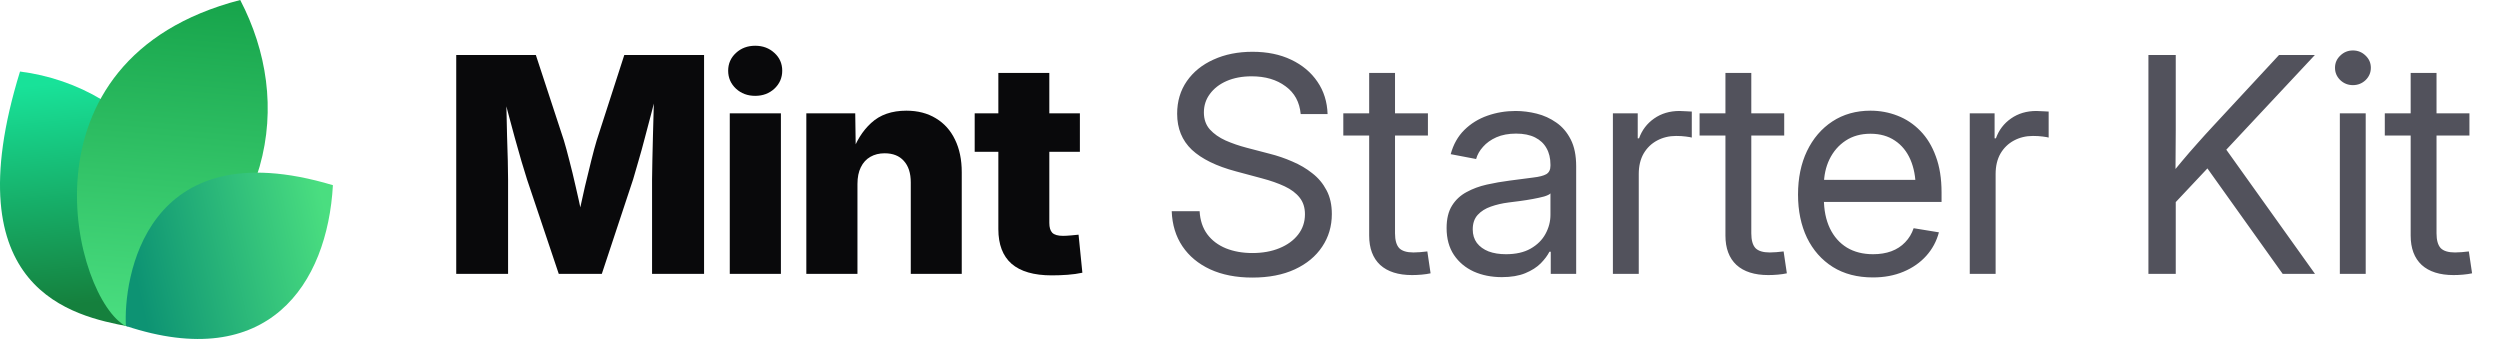
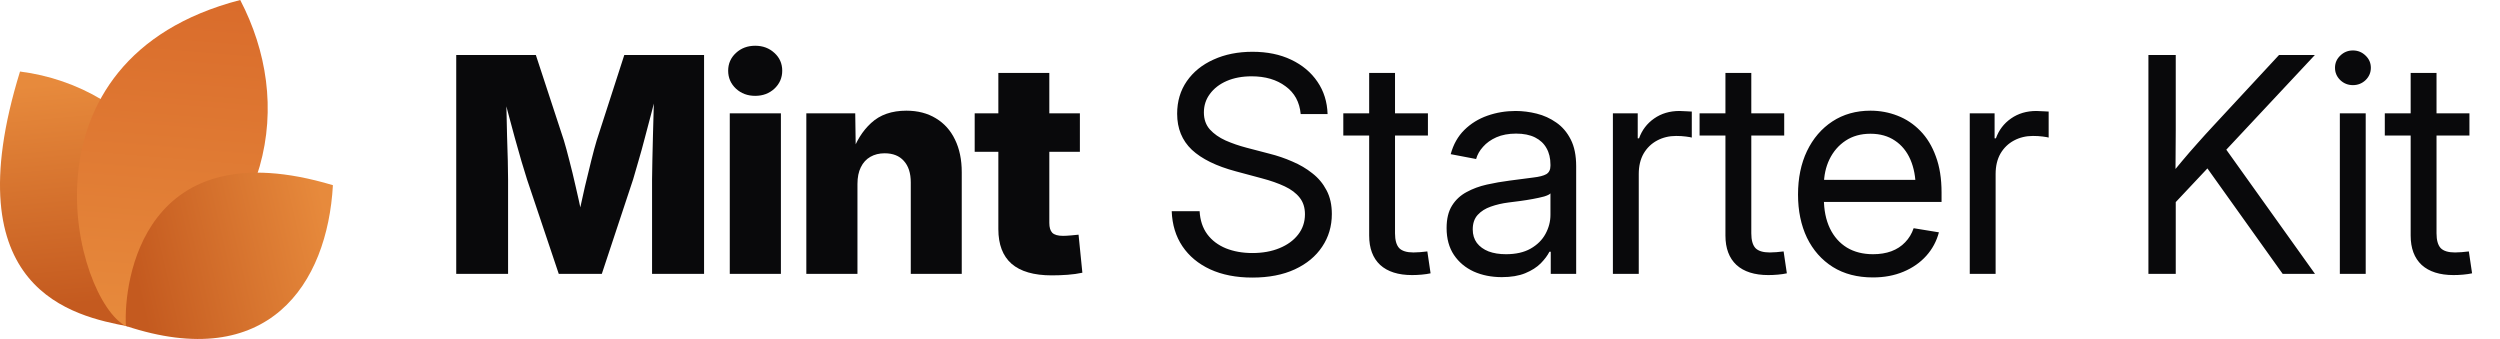
<svg xmlns="http://www.w3.org/2000/svg" width="177" height="24" viewBox="0 0 177 24" fill="none">
  <path d="M9.061 23.108C5.268 22.377 -3.391 20.627 1.417 5.064C9.634 6.099 16.973 14.064 9.061 23.108Z" fill="url(#paint0_linear_17557_2020)" />
  <path d="M8.919 23.094C5.276 21.222 0.784 4.209 17.007 0C20.757 7.193 19.621 16.545 8.919 23.094Z" fill="url(#paint1_linear_17557_2020)" />
  <path d="M8.914 23.079C8.735 19.882 10.159 9.085 23.57 13.111C23.181 20.123 18.984 26.418 8.914 23.079Z" fill="url(#paint2_linear_17557_2020)" />
  <path d="M32.301 19.392V3.894H37.938L39.925 9.948C40.036 10.315 40.164 10.787 40.31 11.362C40.462 11.938 40.611 12.552 40.757 13.204C40.91 13.855 41.048 14.483 41.173 15.086C41.305 15.682 41.412 16.192 41.495 16.615H40.695C40.771 16.192 40.871 15.682 40.996 15.086C41.128 14.49 41.267 13.866 41.412 13.214C41.565 12.562 41.714 11.948 41.86 11.373C42.005 10.79 42.133 10.315 42.244 9.948L44.2 3.894H49.848V19.392H46.166V12.704C46.166 12.357 46.173 11.917 46.187 11.383C46.2 10.849 46.214 10.27 46.228 9.646C46.249 9.022 46.266 8.391 46.28 7.753C46.301 7.115 46.311 6.519 46.311 5.964H46.623C46.485 6.561 46.332 7.181 46.166 7.826C45.999 8.471 45.833 9.102 45.666 9.719C45.507 10.336 45.351 10.901 45.198 11.414C45.053 11.928 44.928 12.357 44.824 12.704L42.608 19.392H39.561L37.314 12.704C37.203 12.357 37.072 11.928 36.919 11.414C36.773 10.901 36.614 10.34 36.441 9.729C36.274 9.112 36.104 8.481 35.931 7.836C35.764 7.192 35.608 6.567 35.463 5.964H35.827C35.834 6.512 35.844 7.105 35.858 7.743C35.872 8.374 35.886 9.005 35.9 9.636C35.92 10.26 35.938 10.839 35.952 11.373C35.965 11.907 35.972 12.351 35.972 12.704V19.392H32.301ZM51.668 19.392V8.024H55.288V19.392H51.668ZM53.468 6.786C52.927 6.786 52.473 6.616 52.105 6.276C51.738 5.93 51.554 5.507 51.554 5.007C51.554 4.508 51.738 4.088 52.105 3.749C52.473 3.409 52.927 3.239 53.468 3.239C54.009 3.239 54.463 3.409 54.83 3.749C55.198 4.082 55.382 4.501 55.382 5.007C55.382 5.507 55.198 5.93 54.83 6.276C54.463 6.616 54.009 6.786 53.468 6.786ZM60.708 13.027V19.392H57.088V8.024H60.551L60.593 10.967H60.281C60.593 10.024 61.061 9.268 61.685 8.7C62.309 8.124 63.138 7.836 64.171 7.836C64.975 7.836 65.672 8.017 66.262 8.377C66.851 8.731 67.302 9.234 67.614 9.885C67.933 10.537 68.092 11.307 68.092 12.194V19.392H64.483V12.912C64.483 12.26 64.32 11.754 63.994 11.394C63.675 11.033 63.221 10.853 62.632 10.853C62.25 10.853 61.914 10.936 61.623 11.102C61.332 11.269 61.106 11.515 60.947 11.841C60.787 12.16 60.708 12.555 60.708 13.027ZM76.456 8.024V10.749H69.008V8.024H76.456ZM70.683 5.163H74.292V15.783C74.292 16.102 74.361 16.334 74.5 16.48C74.646 16.625 74.899 16.698 75.259 16.698C75.405 16.698 75.596 16.688 75.831 16.667C76.074 16.646 76.251 16.629 76.362 16.615L76.632 19.309C76.313 19.378 75.963 19.427 75.582 19.455C75.207 19.482 74.836 19.496 74.469 19.496C73.2 19.496 72.25 19.222 71.619 18.674C70.995 18.127 70.683 17.308 70.683 16.22V5.163Z" fill="#09090B" />
-   <path d="M88.667 19.652C87.523 19.652 86.528 19.458 85.682 19.07C84.843 18.681 84.188 18.137 83.716 17.437C83.245 16.736 82.992 15.908 82.957 14.951H84.933C84.968 15.596 85.148 16.14 85.474 16.584C85.8 17.021 86.24 17.354 86.795 17.582C87.35 17.804 87.974 17.915 88.667 17.915C89.388 17.915 90.026 17.801 90.581 17.572C91.143 17.343 91.583 17.024 91.902 16.615C92.228 16.199 92.391 15.717 92.391 15.169C92.391 14.698 92.266 14.306 92.017 13.994C91.767 13.675 91.413 13.408 90.956 13.193C90.498 12.978 89.954 12.787 89.323 12.621L87.502 12.132C86.123 11.765 85.082 11.255 84.382 10.603C83.689 9.944 83.342 9.095 83.342 8.055C83.342 7.174 83.571 6.404 84.028 5.746C84.486 5.087 85.117 4.577 85.921 4.217C86.726 3.849 87.645 3.666 88.678 3.666C89.718 3.666 90.63 3.853 91.413 4.227C92.204 4.602 92.824 5.122 93.275 5.787C93.726 6.446 93.965 7.209 93.993 8.076H92.089C92.013 7.23 91.656 6.574 91.018 6.11C90.387 5.638 89.586 5.403 88.615 5.403C87.95 5.403 87.36 5.513 86.847 5.735C86.341 5.957 85.946 6.262 85.661 6.651C85.377 7.032 85.235 7.469 85.235 7.961C85.235 8.447 85.377 8.849 85.661 9.168C85.946 9.48 86.317 9.74 86.774 9.948C87.232 10.149 87.724 10.319 88.251 10.457L89.884 10.884C90.439 11.023 90.977 11.206 91.496 11.435C92.023 11.657 92.495 11.934 92.911 12.267C93.334 12.593 93.67 12.995 93.92 13.474C94.17 13.945 94.294 14.504 94.294 15.149C94.294 16.015 94.066 16.788 93.608 17.468C93.157 18.148 92.512 18.681 91.673 19.07C90.834 19.458 89.832 19.652 88.667 19.652ZM101.097 8.024V9.594H95.106V8.024H101.097ZM96.937 5.163H98.767V16.521C98.767 17 98.865 17.347 99.059 17.562C99.26 17.77 99.6 17.874 100.078 17.874C100.21 17.874 100.366 17.867 100.546 17.853C100.733 17.832 100.903 17.815 101.056 17.801L101.285 19.351C101.097 19.392 100.886 19.423 100.65 19.444C100.414 19.465 100.189 19.475 99.974 19.475C98.996 19.475 98.244 19.236 97.717 18.758C97.197 18.272 96.937 17.579 96.937 16.677V5.163ZM106.33 19.621C105.595 19.621 104.932 19.489 104.343 19.226C103.754 18.955 103.285 18.564 102.939 18.05C102.592 17.53 102.419 16.896 102.419 16.147C102.419 15.495 102.547 14.965 102.804 14.556C103.06 14.146 103.403 13.828 103.833 13.599C104.263 13.363 104.742 13.186 105.269 13.068C105.796 12.95 106.333 12.857 106.881 12.787C107.574 12.69 108.132 12.617 108.555 12.569C108.978 12.52 109.287 12.441 109.481 12.33C109.675 12.212 109.772 12.014 109.772 11.737V11.654C109.772 11.203 109.679 10.815 109.492 10.489C109.311 10.163 109.041 9.91 108.68 9.729C108.32 9.549 107.872 9.459 107.338 9.459C106.805 9.459 106.34 9.546 105.945 9.719C105.556 9.892 105.241 10.118 104.998 10.395C104.755 10.665 104.593 10.953 104.509 11.258L102.71 10.915C102.897 10.222 103.22 9.65 103.677 9.199C104.135 8.748 104.679 8.412 105.31 8.19C105.941 7.968 106.607 7.857 107.307 7.857C107.8 7.857 108.295 7.92 108.795 8.044C109.301 8.169 109.765 8.381 110.188 8.679C110.611 8.97 110.951 9.369 111.208 9.875C111.464 10.374 111.593 11.005 111.593 11.768V19.392H109.793V17.822H109.7C109.568 18.085 109.363 18.359 109.086 18.643C108.809 18.921 108.444 19.153 107.994 19.34C107.543 19.527 106.988 19.621 106.33 19.621ZM106.621 17.998C107.321 17.998 107.904 17.867 108.368 17.603C108.84 17.333 109.19 16.986 109.419 16.563C109.654 16.133 109.772 15.682 109.772 15.211V13.692C109.703 13.769 109.554 13.841 109.325 13.911C109.096 13.973 108.829 14.032 108.524 14.088C108.226 14.143 107.921 14.192 107.609 14.233C107.304 14.275 107.033 14.309 106.798 14.337C106.354 14.393 105.938 14.49 105.549 14.628C105.168 14.76 104.86 14.954 104.624 15.211C104.388 15.467 104.27 15.811 104.27 16.241C104.27 16.615 104.367 16.934 104.561 17.198C104.762 17.461 105.04 17.662 105.393 17.801C105.747 17.933 106.156 17.998 106.621 17.998ZM114.193 19.392V8.024H115.951V9.792H116.045C116.253 9.209 116.61 8.741 117.116 8.388C117.622 8.034 118.219 7.857 118.905 7.857C119.058 7.857 119.217 7.864 119.384 7.878C119.55 7.885 119.682 7.892 119.779 7.899V9.74C119.716 9.719 119.578 9.695 119.363 9.667C119.155 9.639 118.922 9.625 118.666 9.625C118.174 9.625 117.726 9.733 117.324 9.948C116.922 10.163 116.603 10.471 116.367 10.874C116.138 11.276 116.024 11.758 116.024 12.319V19.392H114.193ZM126.322 8.024V9.594H120.33V8.024H126.322ZM122.161 5.163H123.992V16.521C123.992 17 124.089 17.347 124.283 17.562C124.484 17.77 124.824 17.874 125.302 17.874C125.434 17.874 125.59 17.867 125.77 17.853C125.958 17.832 126.127 17.815 126.28 17.801L126.509 19.351C126.322 19.392 126.11 19.423 125.874 19.444C125.639 19.465 125.413 19.475 125.198 19.475C124.221 19.475 123.468 19.236 122.941 18.758C122.421 18.272 122.161 17.579 122.161 16.677V5.163ZM132.604 19.642C131.502 19.642 130.555 19.396 129.765 18.903C128.974 18.404 128.364 17.714 127.934 16.834C127.511 15.946 127.3 14.927 127.3 13.775C127.3 12.611 127.511 11.584 127.934 10.697C128.364 9.802 128.964 9.102 129.734 8.596C130.51 8.089 131.408 7.836 132.428 7.836C133.1 7.836 133.738 7.954 134.341 8.19C134.952 8.426 135.489 8.783 135.954 9.261C136.425 9.74 136.793 10.343 137.056 11.071C137.327 11.792 137.462 12.645 137.462 13.63V14.296H128.433V12.735H136.463L135.631 13.297C135.631 12.541 135.506 11.876 135.257 11.3C135.007 10.725 134.643 10.277 134.165 9.958C133.686 9.632 133.107 9.469 132.428 9.469C131.748 9.469 131.162 9.632 130.67 9.958C130.177 10.284 129.796 10.725 129.526 11.279C129.262 11.827 129.13 12.441 129.13 13.12V14.046C129.13 14.864 129.273 15.572 129.557 16.168C129.841 16.757 130.243 17.211 130.763 17.53C131.283 17.842 131.901 17.998 132.615 17.998C133.093 17.998 133.523 17.929 133.905 17.79C134.293 17.645 134.619 17.433 134.882 17.156C135.153 16.879 135.354 16.546 135.486 16.157L137.275 16.449C137.108 17.08 136.81 17.634 136.38 18.113C135.95 18.591 135.413 18.966 134.768 19.236C134.123 19.507 133.402 19.642 132.604 19.642ZM139.459 19.392V8.024H141.217V9.792H141.311C141.519 9.209 141.876 8.741 142.382 8.388C142.888 8.034 143.485 7.857 144.171 7.857C144.324 7.857 144.483 7.864 144.649 7.878C144.816 7.885 144.948 7.892 145.045 7.899V9.74C144.982 9.719 144.844 9.695 144.629 9.667C144.421 9.639 144.188 9.625 143.932 9.625C143.439 9.625 142.992 9.733 142.59 9.948C142.188 10.163 141.869 10.471 141.633 10.874C141.404 11.276 141.29 11.758 141.29 12.319V19.392H139.459ZM153.429 14.961V12.715C153.783 12.257 154.136 11.82 154.49 11.404C154.844 10.981 155.204 10.565 155.572 10.156C155.939 9.74 156.314 9.327 156.695 8.918L161.355 3.894H163.893L157.277 10.967H157.184L153.429 14.961ZM152.108 19.392V3.894H154.043V9.241L154.022 12.559L154.043 13.505V19.392H152.108ZM161.615 19.392L155.967 11.477L157.173 9.969L163.903 19.392H161.615ZM165.661 19.392V8.024H167.492V19.392H165.661ZM166.587 6.027C166.24 6.027 165.942 5.909 165.692 5.673C165.443 5.43 165.318 5.139 165.318 4.799C165.318 4.459 165.443 4.172 165.692 3.936C165.942 3.693 166.24 3.572 166.587 3.572C166.934 3.572 167.232 3.693 167.482 3.936C167.731 4.172 167.856 4.459 167.856 4.799C167.856 5.139 167.731 5.43 167.482 5.673C167.232 5.909 166.934 6.027 166.587 6.027ZM174.836 8.024V9.594H168.844V8.024H174.836ZM170.675 5.163H172.506V16.521C172.506 17 172.603 17.347 172.797 17.562C172.998 17.77 173.338 17.874 173.816 17.874C173.948 17.874 174.104 17.867 174.284 17.853C174.472 17.832 174.641 17.815 174.794 17.801L175.023 19.351C174.836 19.392 174.624 19.423 174.388 19.444C174.153 19.465 173.927 19.475 173.712 19.475C172.735 19.475 171.982 19.236 171.455 18.758C170.935 18.272 170.675 17.579 170.675 16.677V5.163Z" fill="#52525C" />
+   <path d="M88.667 19.652C87.523 19.652 86.528 19.458 85.682 19.07C84.843 18.681 84.188 18.137 83.716 17.437C83.245 16.736 82.992 15.908 82.957 14.951H84.933C84.968 15.596 85.148 16.14 85.474 16.584C85.8 17.021 86.24 17.354 86.795 17.582C87.35 17.804 87.974 17.915 88.667 17.915C89.388 17.915 90.026 17.801 90.581 17.572C91.143 17.343 91.583 17.024 91.902 16.615C92.228 16.199 92.391 15.717 92.391 15.169C92.391 14.698 92.266 14.306 92.017 13.994C91.767 13.675 91.413 13.408 90.956 13.193C90.498 12.978 89.954 12.787 89.323 12.621L87.502 12.132C86.123 11.765 85.082 11.255 84.382 10.603C83.689 9.944 83.342 9.095 83.342 8.055C83.342 7.174 83.571 6.404 84.028 5.746C84.486 5.087 85.117 4.577 85.921 4.217C86.726 3.849 87.645 3.666 88.678 3.666C89.718 3.666 90.63 3.853 91.413 4.227C92.204 4.602 92.824 5.122 93.275 5.787C93.726 6.446 93.965 7.209 93.993 8.076H92.089C92.013 7.23 91.656 6.574 91.018 6.11C90.387 5.638 89.586 5.403 88.615 5.403C87.95 5.403 87.36 5.513 86.847 5.735C86.341 5.957 85.946 6.262 85.661 6.651C85.377 7.032 85.235 7.469 85.235 7.961C85.235 8.447 85.377 8.849 85.661 9.168C85.946 9.48 86.317 9.74 86.774 9.948C87.232 10.149 87.724 10.319 88.251 10.457L89.884 10.884C90.439 11.023 90.977 11.206 91.496 11.435C92.023 11.657 92.495 11.934 92.911 12.267C93.334 12.593 93.67 12.995 93.92 13.474C94.17 13.945 94.294 14.504 94.294 15.149C94.294 16.015 94.066 16.788 93.608 17.468C93.157 18.148 92.512 18.681 91.673 19.07C90.834 19.458 89.832 19.652 88.667 19.652ZM101.097 8.024V9.594H95.106V8.024H101.097ZM96.937 5.163H98.767V16.521C98.767 17 98.865 17.347 99.059 17.562C99.26 17.77 99.6 17.874 100.078 17.874C100.21 17.874 100.366 17.867 100.546 17.853C100.733 17.832 100.903 17.815 101.056 17.801L101.285 19.351C101.097 19.392 100.886 19.423 100.65 19.444C100.414 19.465 100.189 19.475 99.974 19.475C98.996 19.475 98.244 19.236 97.717 18.758C97.197 18.272 96.937 17.579 96.937 16.677V5.163ZM106.33 19.621C105.595 19.621 104.932 19.489 104.343 19.226C103.754 18.955 103.285 18.564 102.939 18.05C102.592 17.53 102.419 16.896 102.419 16.147C102.419 15.495 102.547 14.965 102.804 14.556C103.06 14.146 103.403 13.828 103.833 13.599C104.263 13.363 104.742 13.186 105.269 13.068C105.796 12.95 106.333 12.857 106.881 12.787C107.574 12.69 108.132 12.617 108.555 12.569C108.978 12.52 109.287 12.441 109.481 12.33C109.675 12.212 109.772 12.014 109.772 11.737V11.654C109.772 11.203 109.679 10.815 109.492 10.489C109.311 10.163 109.041 9.91 108.68 9.729C108.32 9.549 107.872 9.459 107.338 9.459C106.805 9.459 106.34 9.546 105.945 9.719C105.556 9.892 105.241 10.118 104.998 10.395C104.755 10.665 104.593 10.953 104.509 11.258L102.71 10.915C102.897 10.222 103.22 9.65 103.677 9.199C104.135 8.748 104.679 8.412 105.31 8.19C105.941 7.968 106.607 7.857 107.307 7.857C107.8 7.857 108.295 7.92 108.795 8.044C109.301 8.169 109.765 8.381 110.188 8.679C110.611 8.97 110.951 9.369 111.208 9.875C111.464 10.374 111.593 11.005 111.593 11.768V19.392H109.793V17.822H109.7C109.568 18.085 109.363 18.359 109.086 18.643C108.809 18.921 108.444 19.153 107.994 19.34C107.543 19.527 106.988 19.621 106.33 19.621ZM106.621 17.998C107.321 17.998 107.904 17.867 108.368 17.603C108.84 17.333 109.19 16.986 109.419 16.563C109.654 16.133 109.772 15.682 109.772 15.211V13.692C109.703 13.769 109.554 13.841 109.325 13.911C109.096 13.973 108.829 14.032 108.524 14.088C108.226 14.143 107.921 14.192 107.609 14.233C107.304 14.275 107.033 14.309 106.798 14.337C106.354 14.393 105.938 14.49 105.549 14.628C105.168 14.76 104.86 14.954 104.624 15.211C104.388 15.467 104.27 15.811 104.27 16.241C104.27 16.615 104.367 16.934 104.561 17.198C104.762 17.461 105.04 17.662 105.393 17.801C105.747 17.933 106.156 17.998 106.621 17.998ZM114.193 19.392V8.024H115.951V9.792H116.045C116.253 9.209 116.61 8.741 117.116 8.388C117.622 8.034 118.219 7.857 118.905 7.857C119.058 7.857 119.217 7.864 119.384 7.878C119.55 7.885 119.682 7.892 119.779 7.899V9.74C119.716 9.719 119.578 9.695 119.363 9.667C119.155 9.639 118.922 9.625 118.666 9.625C118.174 9.625 117.726 9.733 117.324 9.948C116.922 10.163 116.603 10.471 116.367 10.874C116.138 11.276 116.024 11.758 116.024 12.319V19.392H114.193ZM126.322 8.024V9.594H120.33V8.024H126.322ZM122.161 5.163H123.992V16.521C123.992 17 124.089 17.347 124.283 17.562C124.484 17.77 124.824 17.874 125.302 17.874C125.434 17.874 125.59 17.867 125.77 17.853C125.958 17.832 126.127 17.815 126.28 17.801L126.509 19.351C126.322 19.392 126.11 19.423 125.874 19.444C125.639 19.465 125.413 19.475 125.198 19.475C124.221 19.475 123.468 19.236 122.941 18.758C122.421 18.272 122.161 17.579 122.161 16.677V5.163ZM132.604 19.642C131.502 19.642 130.555 19.396 129.765 18.903C128.974 18.404 128.364 17.714 127.934 16.834C127.511 15.946 127.3 14.927 127.3 13.775C127.3 12.611 127.511 11.584 127.934 10.697C128.364 9.802 128.964 9.102 129.734 8.596C130.51 8.089 131.408 7.836 132.428 7.836C133.1 7.836 133.738 7.954 134.341 8.19C134.952 8.426 135.489 8.783 135.954 9.261C136.425 9.74 136.793 10.343 137.056 11.071C137.327 11.792 137.462 12.645 137.462 13.63V14.296H128.433V12.735H136.463L135.631 13.297C135.631 12.541 135.506 11.876 135.257 11.3C135.007 10.725 134.643 10.277 134.165 9.958C133.686 9.632 133.107 9.469 132.428 9.469C131.748 9.469 131.162 9.632 130.67 9.958C130.177 10.284 129.796 10.725 129.526 11.279C129.262 11.827 129.13 12.441 129.13 13.12V14.046C129.13 14.864 129.273 15.572 129.557 16.168C129.841 16.757 130.243 17.211 130.763 17.53C131.283 17.842 131.901 17.998 132.615 17.998C133.093 17.998 133.523 17.929 133.905 17.79C134.293 17.645 134.619 17.433 134.882 17.156C135.153 16.879 135.354 16.546 135.486 16.157L137.275 16.449C137.108 17.08 136.81 17.634 136.38 18.113C135.95 18.591 135.413 18.966 134.768 19.236C134.123 19.507 133.402 19.642 132.604 19.642ZM139.459 19.392V8.024H141.217V9.792H141.311C141.519 9.209 141.876 8.741 142.382 8.388C142.888 8.034 143.485 7.857 144.171 7.857C144.324 7.857 144.483 7.864 144.649 7.878C144.816 7.885 144.948 7.892 145.045 7.899V9.74C144.982 9.719 144.844 9.695 144.629 9.667C144.421 9.639 144.188 9.625 143.932 9.625C143.439 9.625 142.992 9.733 142.59 9.948C142.188 10.163 141.869 10.471 141.633 10.874C141.404 11.276 141.29 11.758 141.29 12.319V19.392H139.459ZM153.429 14.961V12.715C153.783 12.257 154.136 11.82 154.49 11.404C154.844 10.981 155.204 10.565 155.572 10.156C155.939 9.74 156.314 9.327 156.695 8.918L161.355 3.894H163.893L157.277 10.967H157.184L153.429 14.961ZM152.108 19.392V3.894H154.043V9.241L154.022 12.559L154.043 13.505V19.392H152.108ZM161.615 19.392L155.967 11.477L157.173 9.969L163.903 19.392H161.615ZM165.661 19.392V8.024H167.492V19.392H165.661ZM166.587 6.027C166.24 6.027 165.942 5.909 165.692 5.673C165.443 5.43 165.318 5.139 165.318 4.799C165.318 4.459 165.443 4.172 165.692 3.936C165.942 3.693 166.24 3.572 166.587 3.572C166.934 3.572 167.232 3.693 167.482 3.936C167.731 4.172 167.856 4.459 167.856 4.799C167.856 5.139 167.731 5.43 167.482 5.673C167.232 5.909 166.934 6.027 166.587 6.027ZM174.836 8.024V9.594H168.844V8.024H174.836ZM170.675 5.163H172.506V16.521C172.506 17 172.603 17.347 172.797 17.562C172.998 17.77 173.338 17.874 173.816 17.874C173.948 17.874 174.104 17.867 174.284 17.853C174.472 17.832 174.641 17.815 174.794 17.801L175.023 19.351C174.836 19.392 174.624 19.423 174.388 19.444C174.153 19.465 173.927 19.475 173.712 19.475C172.735 19.475 171.982 19.236 171.455 18.758C170.935 18.272 170.675 17.579 170.675 16.677V5.163Z" fill="#09090B" />
  <defs>
    <linearGradient id="paint0_linear_17557_2020" x1="3.776" y1="5.916" x2="5.232" y2="21.559" gradientUnits="userSpaceOnUse">
-       <stop stop-color="#18E299" />
-       <stop offset="1" stop-color="#15803D" />
+       <stop stop-color="#e78a3c" />
+       <stop offset="1" stop-color="#c45a1f" />
    </linearGradient>
    <linearGradient id="paint1_linear_17557_2020" x1="12.171" y1="-0.718" x2="10.19" y2="22.983" gradientUnits="userSpaceOnUse">
-       <stop stop-color="#16A34A" />
-       <stop offset="1" stop-color="#4ADE80" />
+       <stop stop-color="#d96b2b" />
+       <stop offset="1" stop-color="#e78a3c" />
    </linearGradient>
    <linearGradient id="paint2_linear_17557_2020" x1="23.133" y1="15.353" x2="9.338" y2="18.52" gradientUnits="userSpaceOnUse">
-       <stop stop-color="#4ADE80" />
-       <stop offset="1" stop-color="#0D9373" />
+       <stop stop-color="#e78a3c" />
+       <stop offset="1" stop-color="#c45a1f" />
    </linearGradient>
  </defs>
</svg>
